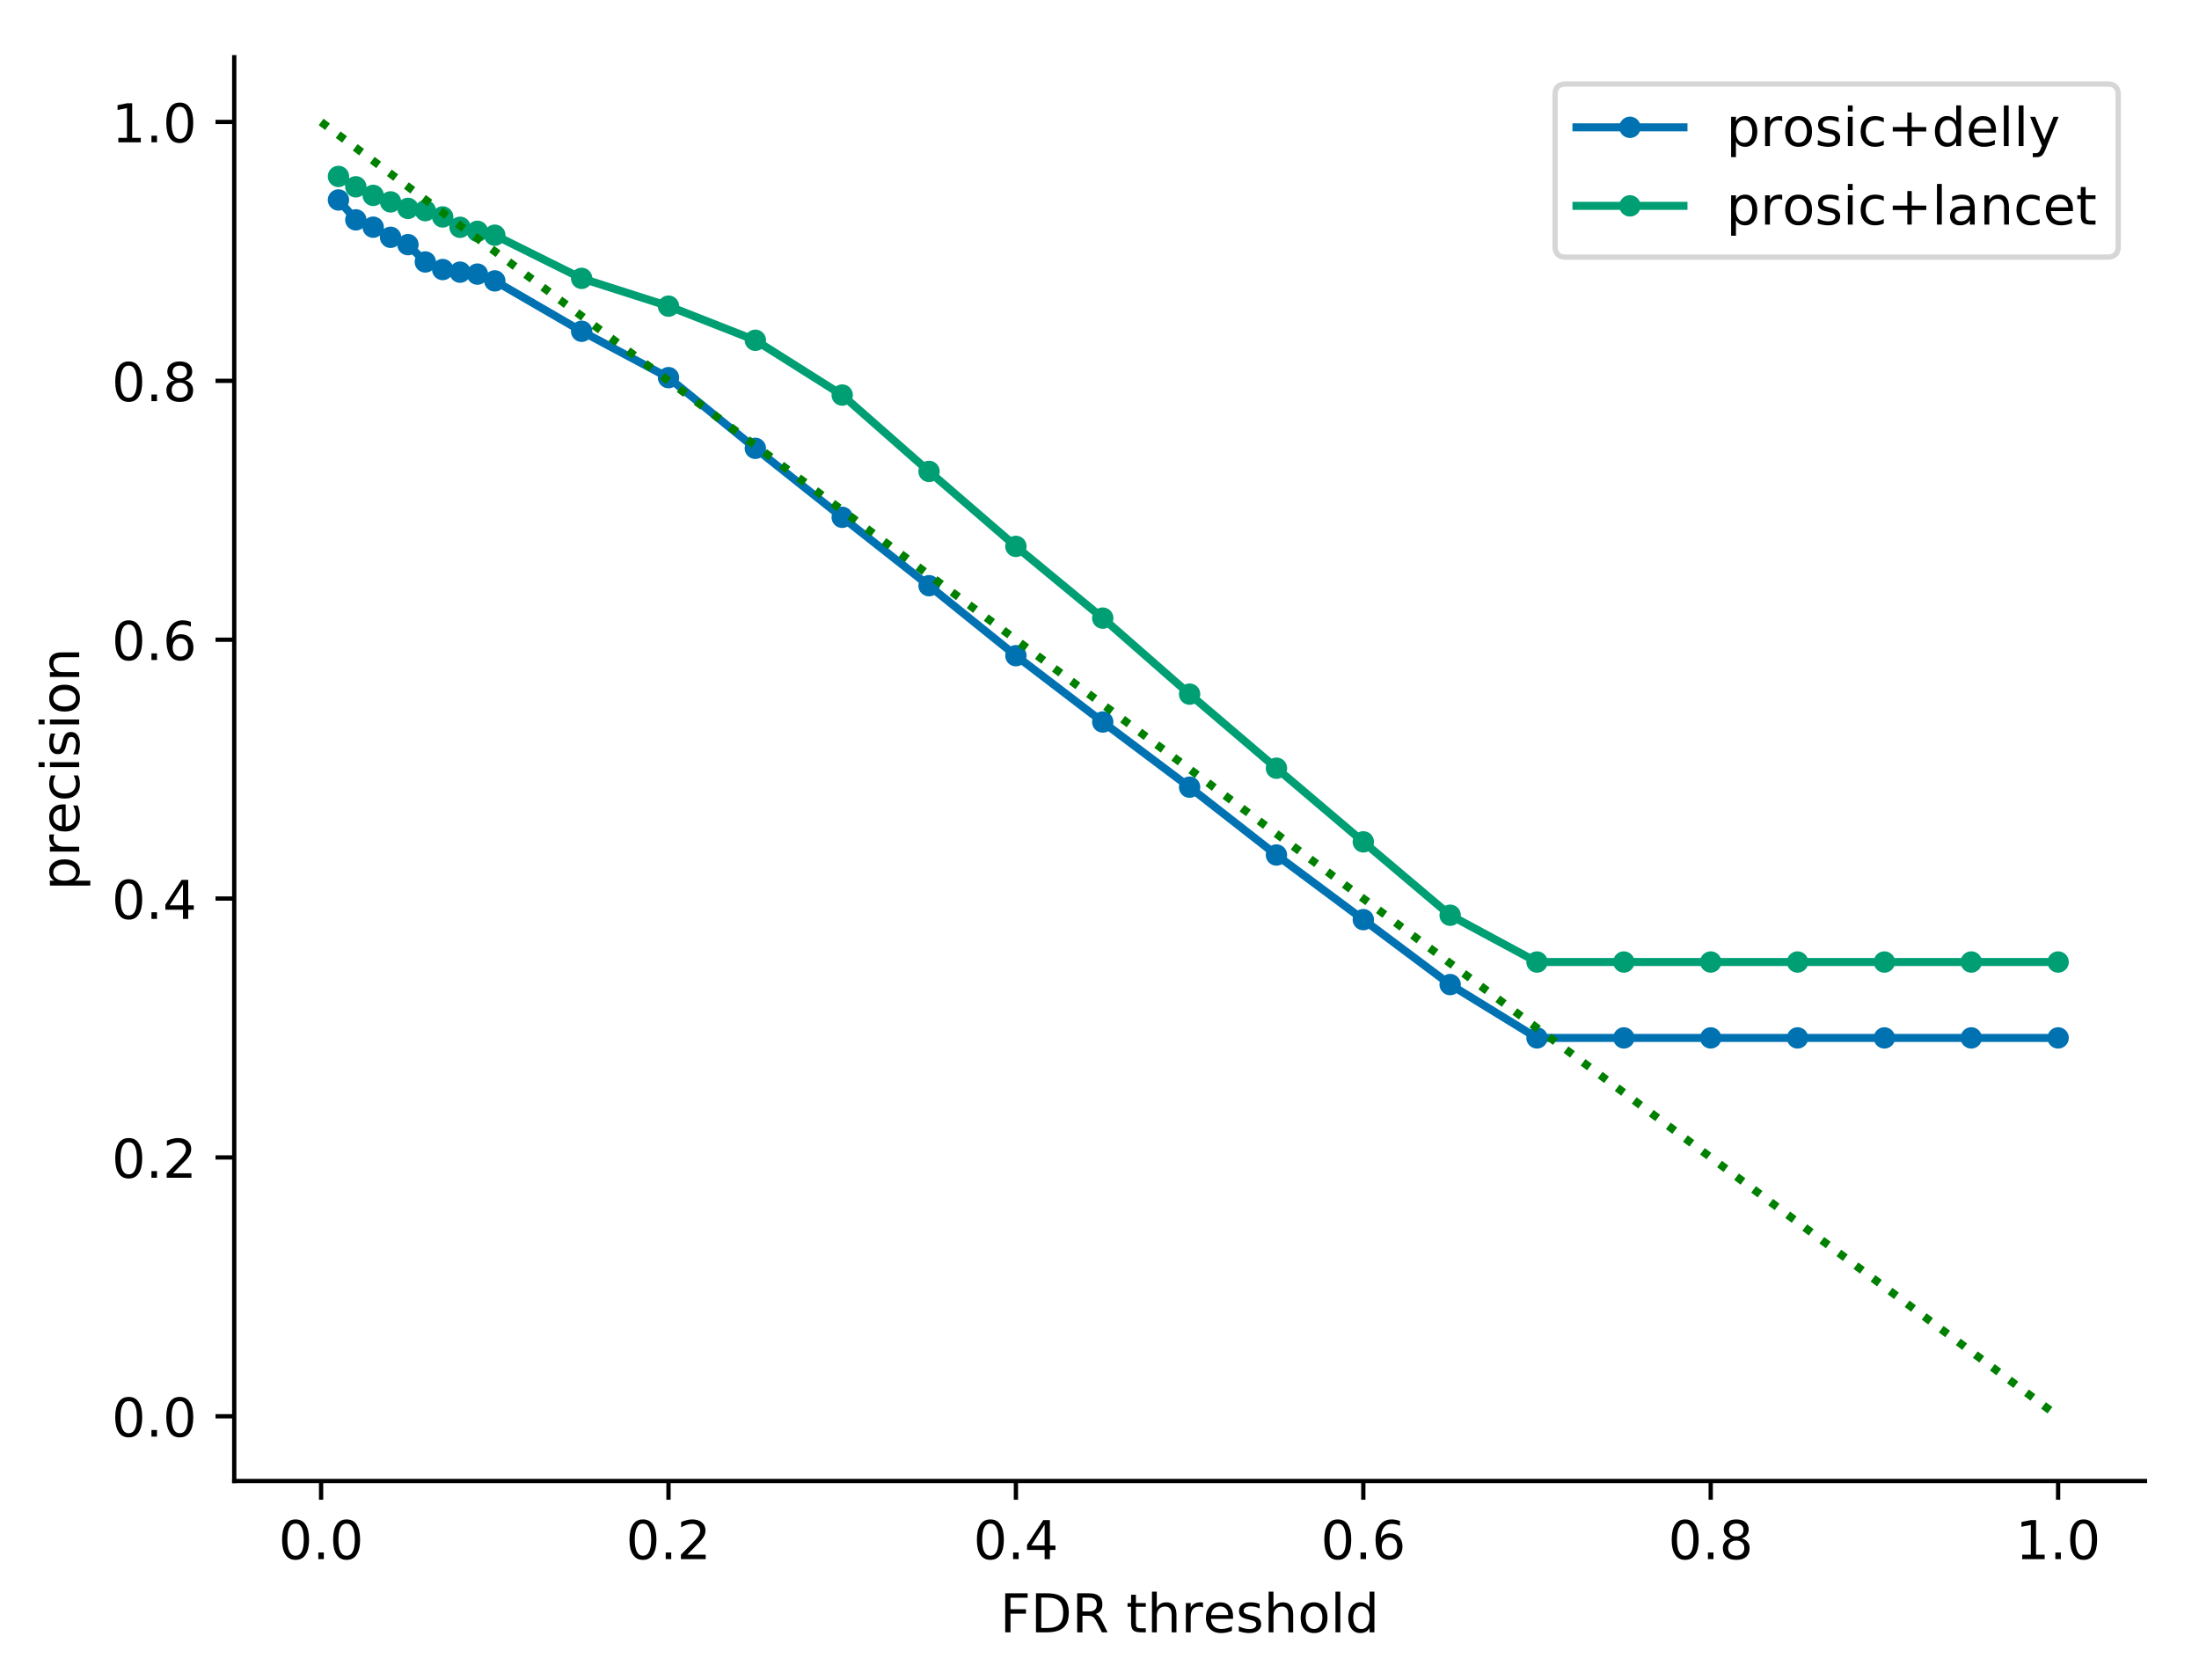
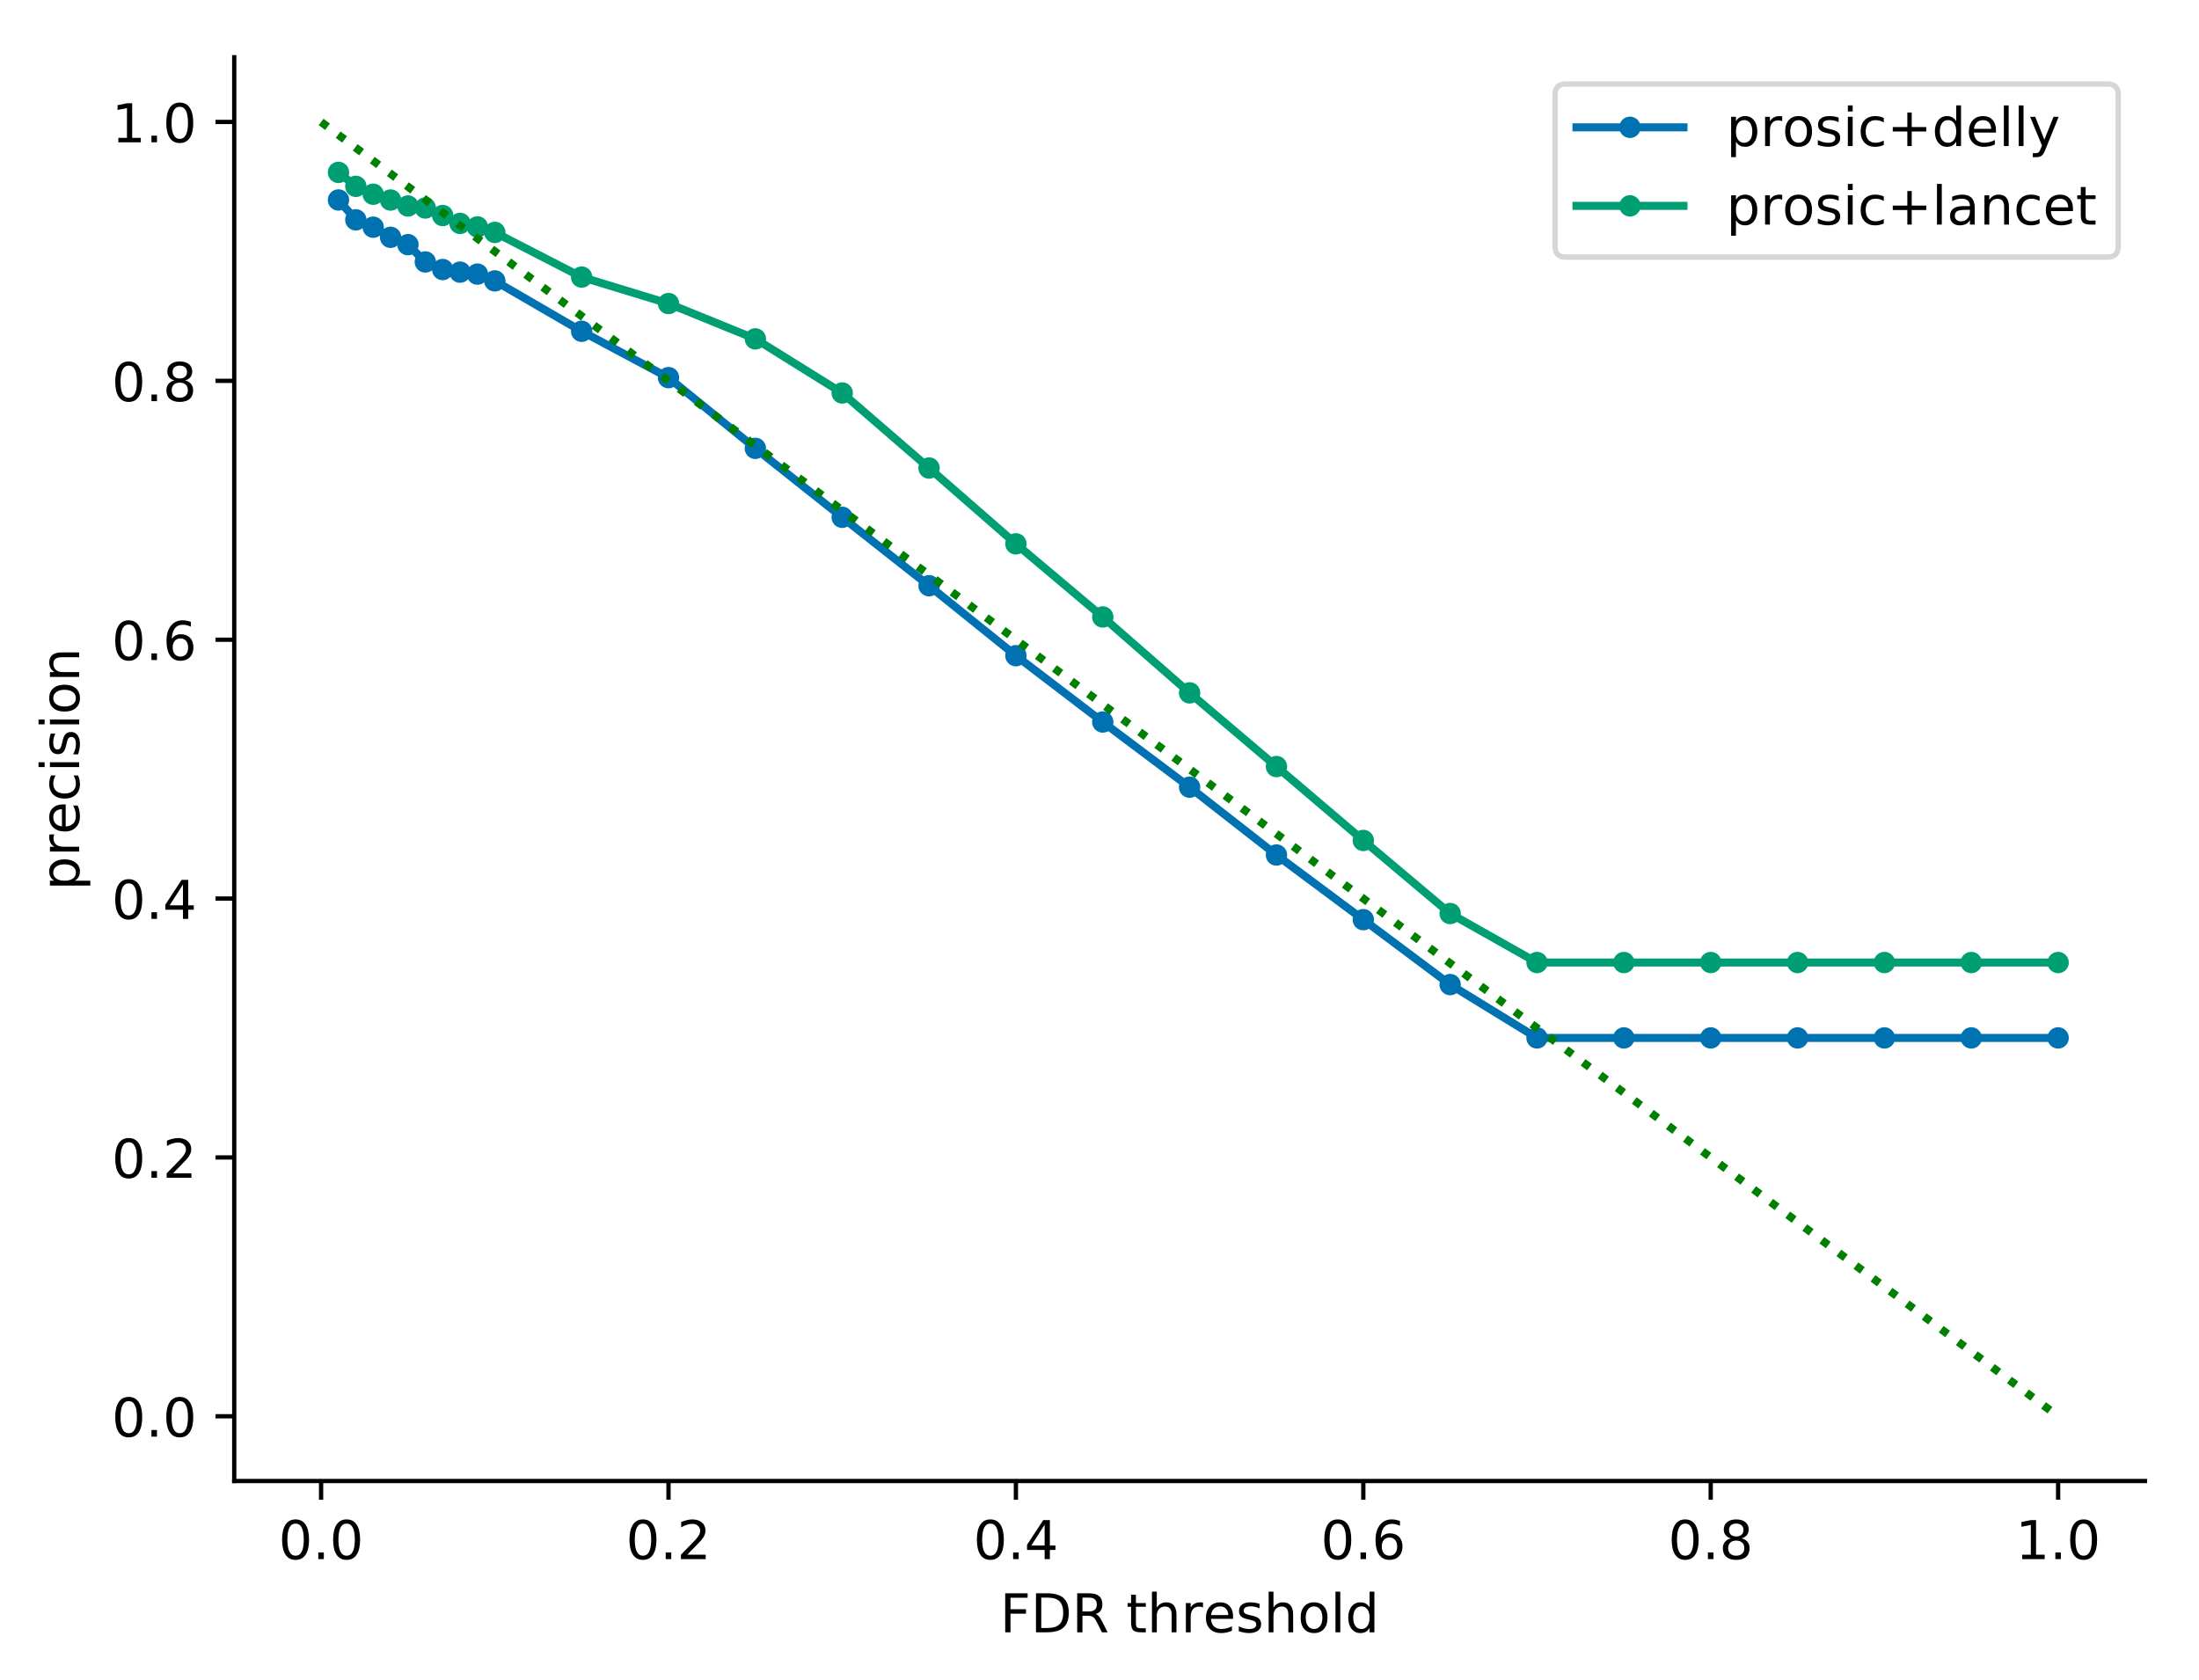
<svg xmlns="http://www.w3.org/2000/svg" xmlns:xlink="http://www.w3.org/1999/xlink" height="314pt" version="1.1" viewBox="0 0 411 314" width="411pt">
  <defs>
    <style type="text/css">
*{stroke-linecap:butt;stroke-linejoin:round;}
  </style>
  </defs>
  <g id="figure_1">
    <g id="patch_1">
      <path d="M 0 314.368  L 411.601 314.368  L 411.601 0  L 0 0  z " style="fill:#ffffff;" />
    </g>
    <g id="axes_1">
      <g id="patch_2">
        <path d="M 43.781 276.812  L 400.901 276.812  L 400.901 10.7  L 43.781 10.7  z " style="fill:#ffffff;" />
      </g>
      <g id="matplotlib.axis_1">
        <g id="xtick_1">
          <g id="line2d_1">
            <defs>
-               <path d="M 0 0  L 0 3.5  " id="m4d39ed5fe4" style="stroke:#000000;stroke-width:0.8;" />
-             </defs>
-             <g>
-               <use style="stroke:#000000;stroke-width:0.8;" x="60.014" xlink:href="#m4d39ed5fe4" y="276.812" />
+               <path d="M 0 0  L 0 3.5  " id="me02ebe28fd" style="stroke:#000000;stroke-width:0.8;" />
+             </defs>
+             <g>
+               <use style="stroke:#000000;stroke-width:0.8;" x="60.014" xlink:href="#me02ebe28fd" y="276.812" />
            </g>
          </g>
          <g id="text_1">
            <defs>
              <path d="M 31.781 66.406  Q 24.172 66.406 20.328 58.906  Q 16.5 51.422 16.5 36.375  Q 16.5 21.391 20.328 13.891  Q 24.172 6.391 31.781 6.391  Q 39.453 6.391 43.281 13.891  Q 47.125 21.391 47.125 36.375  Q 47.125 51.422 43.281 58.906  Q 39.453 66.406 31.781 66.406  z M 31.781 74.219  Q 44.047 74.219 50.516 64.516  Q 56.984 54.828 56.984 36.375  Q 56.984 17.969 50.516 8.266  Q 44.047 -1.422 31.781 -1.422  Q 19.531 -1.422 13.062 8.266  Q 6.594 17.969 6.594 36.375  Q 6.594 54.828 13.062 64.516  Q 19.531 74.219 31.781 74.219  z " id="DejaVuSans-30" />
              <path d="M 10.688 12.406  L 21 12.406  L 21 0  L 10.688 0  z " id="DejaVuSans-2e" />
            </defs>
            <g transform="translate(52.06242 291.4104)scale(0.1 -0.1)">
              <use xlink:href="#DejaVuSans-30" />
              <use x="63.623" xlink:href="#DejaVuSans-2e" />
              <use x="95.41" xlink:href="#DejaVuSans-30" />
            </g>
          </g>
        </g>
        <g id="xtick_2">
          <g id="line2d_2">
            <g>
-               <use style="stroke:#000000;stroke-width:0.8;" x="124.945" xlink:href="#m4d39ed5fe4" y="276.812" />
+               <use style="stroke:#000000;stroke-width:0.8;" x="124.945" xlink:href="#me02ebe28fd" y="276.812" />
            </g>
          </g>
          <g id="text_2">
            <defs>
              <path d="M 19.188 8.297  L 53.609 8.297  L 53.609 0  L 7.328 0  L 7.328 8.297  Q 12.938 14.109 22.625 23.891  Q 32.328 33.688 34.812 36.531  Q 39.547 41.844 41.422 45.531  Q 43.312 49.219 43.312 52.781  Q 43.312 58.594 39.234 62.25  Q 35.156 65.922 28.609 65.922  Q 23.969 65.922 18.812 64.312  Q 13.672 62.703 7.812 59.422  L 7.812 69.391  Q 13.766 71.781 18.938 73  Q 24.125 74.219 28.422 74.219  Q 39.75 74.219 46.484 68.547  Q 53.219 62.891 53.219 53.422  Q 53.219 48.922 51.531 44.891  Q 49.859 40.875 45.406 35.406  Q 44.188 33.984 37.641 27.219  Q 31.109 20.453 19.188 8.297  z " id="DejaVuSans-32" />
            </defs>
            <g transform="translate(116.9933 291.4104)scale(0.1 -0.1)">
              <use xlink:href="#DejaVuSans-30" />
              <use x="63.623" xlink:href="#DejaVuSans-2e" />
              <use x="95.41" xlink:href="#DejaVuSans-32" />
            </g>
          </g>
        </g>
        <g id="xtick_3">
          <g id="line2d_3">
            <g>
-               <use style="stroke:#000000;stroke-width:0.8;" x="189.876" xlink:href="#m4d39ed5fe4" y="276.812" />
+               <use style="stroke:#000000;stroke-width:0.8;" x="189.876" xlink:href="#me02ebe28fd" y="276.812" />
            </g>
          </g>
          <g id="text_3">
            <defs>
              <path d="M 37.797 64.312  L 12.891 25.391  L 37.797 25.391  z M 35.203 72.906  L 47.609 72.906  L 47.609 25.391  L 58.016 25.391  L 58.016 17.188  L 47.609 17.188  L 47.609 0  L 37.797 0  L 37.797 17.188  L 4.891 17.188  L 4.891 26.703  z " id="DejaVuSans-34" />
            </defs>
            <g transform="translate(181.9242 291.4104)scale(0.1 -0.1)">
              <use xlink:href="#DejaVuSans-30" />
              <use x="63.623" xlink:href="#DejaVuSans-2e" />
              <use x="95.41" xlink:href="#DejaVuSans-34" />
            </g>
          </g>
        </g>
        <g id="xtick_4">
          <g id="line2d_4">
            <g>
-               <use style="stroke:#000000;stroke-width:0.8;" x="254.807" xlink:href="#m4d39ed5fe4" y="276.812" />
+               <use style="stroke:#000000;stroke-width:0.8;" x="254.807" xlink:href="#me02ebe28fd" y="276.812" />
            </g>
          </g>
          <g id="text_4">
            <defs>
              <path d="M 33.016 40.375  Q 26.375 40.375 22.484 35.828  Q 18.609 31.297 18.609 23.391  Q 18.609 15.531 22.484 10.953  Q 26.375 6.391 33.016 6.391  Q 39.656 6.391 43.531 10.953  Q 47.406 15.531 47.406 23.391  Q 47.406 31.297 43.531 35.828  Q 39.656 40.375 33.016 40.375  z M 52.594 71.297  L 52.594 62.312  Q 48.875 64.062 45.094 64.984  Q 41.312 65.922 37.594 65.922  Q 27.828 65.922 22.672 59.328  Q 17.531 52.734 16.797 39.406  Q 19.672 43.656 24.016 45.922  Q 28.375 48.188 33.594 48.188  Q 44.578 48.188 50.953 41.516  Q 57.328 34.859 57.328 23.391  Q 57.328 12.156 50.688 5.359  Q 44.047 -1.422 33.016 -1.422  Q 20.359 -1.422 13.672 8.266  Q 6.984 17.969 6.984 36.375  Q 6.984 53.656 15.188 63.938  Q 23.391 74.219 37.203 74.219  Q 40.922 74.219 44.703 73.484  Q 48.484 72.75 52.594 71.297  z " id="DejaVuSans-36" />
            </defs>
            <g transform="translate(246.8551 291.4104)scale(0.1 -0.1)">
              <use xlink:href="#DejaVuSans-30" />
              <use x="63.623" xlink:href="#DejaVuSans-2e" />
              <use x="95.41" xlink:href="#DejaVuSans-36" />
            </g>
          </g>
        </g>
        <g id="xtick_5">
          <g id="line2d_5">
            <g>
-               <use style="stroke:#000000;stroke-width:0.8;" x="319.738" xlink:href="#m4d39ed5fe4" y="276.812" />
+               <use style="stroke:#000000;stroke-width:0.8;" x="319.738" xlink:href="#me02ebe28fd" y="276.812" />
            </g>
          </g>
          <g id="text_5">
            <defs>
              <path d="M 31.781 34.625  Q 24.75 34.625 20.719 30.859  Q 16.703 27.094 16.703 20.516  Q 16.703 13.922 20.719 10.156  Q 24.75 6.391 31.781 6.391  Q 38.812 6.391 42.859 10.172  Q 46.922 13.969 46.922 20.516  Q 46.922 27.094 42.891 30.859  Q 38.875 34.625 31.781 34.625  z M 21.922 38.812  Q 15.578 40.375 12.031 44.719  Q 8.5 49.078 8.5 55.328  Q 8.5 64.062 14.719 69.141  Q 20.953 74.219 31.781 74.219  Q 42.672 74.219 48.875 69.141  Q 55.078 64.062 55.078 55.328  Q 55.078 49.078 51.531 44.719  Q 48 40.375 41.703 38.812  Q 48.828 37.156 52.797 32.312  Q 56.781 27.484 56.781 20.516  Q 56.781 9.906 50.312 4.234  Q 43.844 -1.422 31.781 -1.422  Q 19.734 -1.422 13.25 4.234  Q 6.781 9.906 6.781 20.516  Q 6.781 27.484 10.781 32.312  Q 14.797 37.156 21.922 38.812  z M 18.312 54.391  Q 18.312 48.734 21.844 45.562  Q 25.391 42.391 31.781 42.391  Q 38.141 42.391 41.719 45.562  Q 45.312 48.734 45.312 54.391  Q 45.312 60.062 41.719 63.234  Q 38.141 66.406 31.781 66.406  Q 25.391 66.406 21.844 63.234  Q 18.312 60.062 18.312 54.391  z " id="DejaVuSans-38" />
            </defs>
            <g transform="translate(311.7861 291.4104)scale(0.1 -0.1)">
              <use xlink:href="#DejaVuSans-30" />
              <use x="63.623" xlink:href="#DejaVuSans-2e" />
              <use x="95.41" xlink:href="#DejaVuSans-38" />
            </g>
          </g>
        </g>
        <g id="xtick_6">
          <g id="line2d_6">
            <g>
-               <use style="stroke:#000000;stroke-width:0.8;" x="384.669" xlink:href="#m4d39ed5fe4" y="276.812" />
+               <use style="stroke:#000000;stroke-width:0.8;" x="384.669" xlink:href="#me02ebe28fd" y="276.812" />
            </g>
          </g>
          <g id="text_6">
            <defs>
              <path d="M 12.406 8.297  L 28.516 8.297  L 28.516 63.922  L 10.984 60.406  L 10.984 69.391  L 28.422 72.906  L 38.281 72.906  L 38.281 8.297  L 54.391 8.297  L 54.391 0  L 12.406 0  z " id="DejaVuSans-31" />
            </defs>
            <g transform="translate(376.717 291.4104)scale(0.1 -0.1)">
              <use xlink:href="#DejaVuSans-31" />
              <use x="63.623" xlink:href="#DejaVuSans-2e" />
              <use x="95.41" xlink:href="#DejaVuSans-30" />
            </g>
          </g>
        </g>
        <g id="text_7">
          <defs>
            <path d="M 9.812 72.906  L 51.703 72.906  L 51.703 64.594  L 19.672 64.594  L 19.672 43.109  L 48.578 43.109  L 48.578 34.812  L 19.672 34.812  L 19.672 0  L 9.812 0  z " id="DejaVuSans-46" />
            <path d="M 19.672 64.797  L 19.672 8.109  L 31.594 8.109  Q 46.688 8.109 53.688 14.938  Q 60.688 21.781 60.688 36.531  Q 60.688 51.172 53.688 57.984  Q 46.688 64.797 31.594 64.797  z M 9.812 72.906  L 30.078 72.906  Q 51.266 72.906 61.172 64.094  Q 71.094 55.281 71.094 36.531  Q 71.094 17.672 61.125 8.828  Q 51.172 0 30.078 0  L 9.812 0  z " id="DejaVuSans-44" />
            <path d="M 44.391 34.188  Q 47.562 33.109 50.562 29.594  Q 53.562 26.078 56.594 19.922  L 66.609 0  L 56 0  L 46.688 18.703  Q 43.062 26.031 39.672 28.422  Q 36.281 30.812 30.422 30.812  L 19.672 30.812  L 19.672 0  L 9.812 0  L 9.812 72.906  L 32.078 72.906  Q 44.578 72.906 50.734 67.672  Q 56.891 62.453 56.891 51.906  Q 56.891 45.016 53.688 40.469  Q 50.484 35.938 44.391 34.188  z M 19.672 64.797  L 19.672 38.922  L 32.078 38.922  Q 39.203 38.922 42.844 42.219  Q 46.484 45.516 46.484 51.906  Q 46.484 58.297 42.844 61.547  Q 39.203 64.797 32.078 64.797  z " id="DejaVuSans-52" />
            <path id="DejaVuSans-20" />
            <path d="M 18.312 70.219  L 18.312 54.688  L 36.812 54.688  L 36.812 47.703  L 18.312 47.703  L 18.312 18.016  Q 18.312 11.328 20.141 9.422  Q 21.969 7.516 27.594 7.516  L 36.812 7.516  L 36.812 0  L 27.594 0  Q 17.188 0 13.234 3.875  Q 9.281 7.766 9.281 18.016  L 9.281 47.703  L 2.688 47.703  L 2.688 54.688  L 9.281 54.688  L 9.281 70.219  z " id="DejaVuSans-74" />
            <path d="M 54.891 33.016  L 54.891 0  L 45.906 0  L 45.906 32.719  Q 45.906 40.484 42.875 44.328  Q 39.844 48.188 33.797 48.188  Q 26.516 48.188 22.312 43.547  Q 18.109 38.922 18.109 30.906  L 18.109 0  L 9.078 0  L 9.078 75.984  L 18.109 75.984  L 18.109 46.188  Q 21.344 51.125 25.703 53.562  Q 30.078 56 35.797 56  Q 45.219 56 50.047 50.172  Q 54.891 44.344 54.891 33.016  z " id="DejaVuSans-68" />
            <path d="M 41.109 46.297  Q 39.594 47.172 37.812 47.578  Q 36.031 48 33.891 48  Q 26.266 48 22.188 43.047  Q 18.109 38.094 18.109 28.812  L 18.109 0  L 9.078 0  L 9.078 54.688  L 18.109 54.688  L 18.109 46.188  Q 20.953 51.172 25.484 53.578  Q 30.031 56 36.531 56  Q 37.453 56 38.578 55.875  Q 39.703 55.766 41.062 55.516  z " id="DejaVuSans-72" />
            <path d="M 56.203 29.594  L 56.203 25.203  L 14.891 25.203  Q 15.484 15.922 20.484 11.062  Q 25.484 6.203 34.422 6.203  Q 39.594 6.203 44.453 7.469  Q 49.312 8.734 54.109 11.281  L 54.109 2.781  Q 49.266 0.734 44.188 -0.344  Q 39.109 -1.422 33.891 -1.422  Q 20.797 -1.422 13.156 6.188  Q 5.516 13.812 5.516 26.812  Q 5.516 40.234 12.766 48.109  Q 20.016 56 32.328 56  Q 43.359 56 49.781 48.891  Q 56.203 41.797 56.203 29.594  z M 47.219 32.234  Q 47.125 39.594 43.094 43.984  Q 39.062 48.391 32.422 48.391  Q 24.906 48.391 20.391 44.141  Q 15.875 39.891 15.188 32.172  z " id="DejaVuSans-65" />
            <path d="M 44.281 53.078  L 44.281 44.578  Q 40.484 46.531 36.375 47.5  Q 32.281 48.484 27.875 48.484  Q 21.188 48.484 17.844 46.438  Q 14.5 44.391 14.5 40.281  Q 14.5 37.156 16.891 35.375  Q 19.281 33.594 26.516 31.984  L 29.594 31.297  Q 39.156 29.25 43.188 25.516  Q 47.219 21.781 47.219 15.094  Q 47.219 7.469 41.188 3.016  Q 35.156 -1.422 24.609 -1.422  Q 20.219 -1.422 15.453 -0.562  Q 10.688 0.297 5.422 2  L 5.422 11.281  Q 10.406 8.688 15.234 7.391  Q 20.062 6.109 24.812 6.109  Q 31.156 6.109 34.562 8.281  Q 37.984 10.453 37.984 14.406  Q 37.984 18.062 35.516 20.016  Q 33.062 21.969 24.703 23.781  L 21.578 24.516  Q 13.234 26.266 9.516 29.906  Q 5.812 33.547 5.812 39.891  Q 5.812 47.609 11.281 51.797  Q 16.75 56 26.812 56  Q 31.781 56 36.172 55.266  Q 40.578 54.547 44.281 53.078  z " id="DejaVuSans-73" />
            <path d="M 30.609 48.391  Q 23.391 48.391 19.188 42.75  Q 14.984 37.109 14.984 27.297  Q 14.984 17.484 19.156 11.844  Q 23.344 6.203 30.609 6.203  Q 37.797 6.203 41.984 11.859  Q 46.188 17.531 46.188 27.297  Q 46.188 37.016 41.984 42.703  Q 37.797 48.391 30.609 48.391  z M 30.609 56  Q 42.328 56 49.016 48.375  Q 55.719 40.766 55.719 27.297  Q 55.719 13.875 49.016 6.219  Q 42.328 -1.422 30.609 -1.422  Q 18.844 -1.422 12.172 6.219  Q 5.516 13.875 5.516 27.297  Q 5.516 40.766 12.172 48.375  Q 18.844 56 30.609 56  z " id="DejaVuSans-6f" />
            <path d="M 9.422 75.984  L 18.406 75.984  L 18.406 0  L 9.422 0  z " id="DejaVuSans-6c" />
            <path d="M 45.406 46.391  L 45.406 75.984  L 54.391 75.984  L 54.391 0  L 45.406 0  L 45.406 8.203  Q 42.578 3.328 38.25 0.953  Q 33.938 -1.422 27.875 -1.422  Q 17.969 -1.422 11.734 6.484  Q 5.516 14.406 5.516 27.297  Q 5.516 40.188 11.734 48.094  Q 17.969 56 27.875 56  Q 33.938 56 38.25 53.625  Q 42.578 51.266 45.406 46.391  z M 14.797 27.297  Q 14.797 17.391 18.875 11.75  Q 22.953 6.109 30.078 6.109  Q 37.203 6.109 41.297 11.75  Q 45.406 17.391 45.406 27.297  Q 45.406 37.203 41.297 42.844  Q 37.203 48.484 30.078 48.484  Q 22.953 48.484 18.875 42.844  Q 14.797 37.203 14.797 27.297  z " id="DejaVuSans-64" />
          </defs>
          <g transform="translate(186.8967 305.0886)scale(0.1 -0.1)">
            <use xlink:href="#DejaVuSans-46" />
            <use x="57.52" xlink:href="#DejaVuSans-44" />
            <use x="134.521" xlink:href="#DejaVuSans-52" />
            <use x="204.004" xlink:href="#DejaVuSans-20" />
            <use x="235.791" xlink:href="#DejaVuSans-74" />
            <use x="275" xlink:href="#DejaVuSans-68" />
            <use x="338.379" xlink:href="#DejaVuSans-72" />
            <use x="379.461" xlink:href="#DejaVuSans-65" />
            <use x="440.984" xlink:href="#DejaVuSans-73" />
            <use x="493.084" xlink:href="#DejaVuSans-68" />
            <use x="556.463" xlink:href="#DejaVuSans-6f" />
            <use x="617.645" xlink:href="#DejaVuSans-6c" />
            <use x="645.428" xlink:href="#DejaVuSans-64" />
          </g>
        </g>
      </g>
      <g id="matplotlib.axis_2">
        <g id="ytick_1">
          <g id="line2d_7">
            <defs>
-               <path d="M 0 0  L -3.5 0  " id="m8704ec10e1" style="stroke:#000000;stroke-width:0.8;" />
-             </defs>
-             <g>
-               <use style="stroke:#000000;stroke-width:0.8;" x="43.781" xlink:href="#m8704ec10e1" y="264.716" />
+               <path d="M 0 0  L -3.5 0  " id="mfef3a1f64b" style="stroke:#000000;stroke-width:0.8;" />
+             </defs>
+             <g>
+               <use style="stroke:#000000;stroke-width:0.8;" x="43.781" xlink:href="#mfef3a1f64b" y="264.716" />
            </g>
          </g>
          <g id="text_8">
            <g transform="translate(20.87813 268.5152)scale(0.1 -0.1)">
              <use xlink:href="#DejaVuSans-30" />
              <use x="63.623" xlink:href="#DejaVuSans-2e" />
              <use x="95.41" xlink:href="#DejaVuSans-30" />
            </g>
          </g>
        </g>
        <g id="ytick_2">
          <g id="line2d_8">
            <g>
-               <use style="stroke:#000000;stroke-width:0.8;" x="43.781" xlink:href="#m8704ec10e1" y="216.332" />
+               <use style="stroke:#000000;stroke-width:0.8;" x="43.781" xlink:href="#mfef3a1f64b" y="216.332" />
            </g>
          </g>
          <g id="text_9">
            <g transform="translate(20.87813 220.1312)scale(0.1 -0.1)">
              <use xlink:href="#DejaVuSans-30" />
              <use x="63.623" xlink:href="#DejaVuSans-2e" />
              <use x="95.41" xlink:href="#DejaVuSans-32" />
            </g>
          </g>
        </g>
        <g id="ytick_3">
          <g id="line2d_9">
            <g>
-               <use style="stroke:#000000;stroke-width:0.8;" x="43.781" xlink:href="#m8704ec10e1" y="167.948" />
+               <use style="stroke:#000000;stroke-width:0.8;" x="43.781" xlink:href="#mfef3a1f64b" y="167.948" />
            </g>
          </g>
          <g id="text_10">
            <g transform="translate(20.87813 171.7472)scale(0.1 -0.1)">
              <use xlink:href="#DejaVuSans-30" />
              <use x="63.623" xlink:href="#DejaVuSans-2e" />
              <use x="95.41" xlink:href="#DejaVuSans-34" />
            </g>
          </g>
        </g>
        <g id="ytick_4">
          <g id="line2d_10">
            <g>
-               <use style="stroke:#000000;stroke-width:0.8;" x="43.781" xlink:href="#m8704ec10e1" y="119.564" />
+               <use style="stroke:#000000;stroke-width:0.8;" x="43.781" xlink:href="#mfef3a1f64b" y="119.564" />
            </g>
          </g>
          <g id="text_11">
            <g transform="translate(20.87813 123.3632)scale(0.1 -0.1)">
              <use xlink:href="#DejaVuSans-30" />
              <use x="63.623" xlink:href="#DejaVuSans-2e" />
              <use x="95.41" xlink:href="#DejaVuSans-36" />
            </g>
          </g>
        </g>
        <g id="ytick_5">
          <g id="line2d_11">
            <g>
-               <use style="stroke:#000000;stroke-width:0.8;" x="43.781" xlink:href="#m8704ec10e1" y="71.18" />
+               <use style="stroke:#000000;stroke-width:0.8;" x="43.781" xlink:href="#mfef3a1f64b" y="71.18" />
            </g>
          </g>
          <g id="text_12">
            <g transform="translate(20.87813 74.97922)scale(0.1 -0.1)">
              <use xlink:href="#DejaVuSans-30" />
              <use x="63.623" xlink:href="#DejaVuSans-2e" />
              <use x="95.41" xlink:href="#DejaVuSans-38" />
            </g>
          </g>
        </g>
        <g id="ytick_6">
          <g id="line2d_12">
            <g>
-               <use style="stroke:#000000;stroke-width:0.8;" x="43.781" xlink:href="#m8704ec10e1" y="22.796" />
+               <use style="stroke:#000000;stroke-width:0.8;" x="43.781" xlink:href="#mfef3a1f64b" y="22.796" />
            </g>
          </g>
          <g id="text_13">
            <g transform="translate(20.87813 26.59522)scale(0.1 -0.1)">
              <use xlink:href="#DejaVuSans-31" />
              <use x="63.623" xlink:href="#DejaVuSans-2e" />
              <use x="95.41" xlink:href="#DejaVuSans-30" />
            </g>
          </g>
        </g>
        <g id="text_14">
          <defs>
            <path d="M 18.109 8.203  L 18.109 -20.797  L 9.078 -20.797  L 9.078 54.688  L 18.109 54.688  L 18.109 46.391  Q 20.953 51.266 25.266 53.625  Q 29.594 56 35.594 56  Q 45.562 56 51.781 48.094  Q 58.016 40.188 58.016 27.297  Q 58.016 14.406 51.781 6.484  Q 45.562 -1.422 35.594 -1.422  Q 29.594 -1.422 25.266 0.953  Q 20.953 3.328 18.109 8.203  z M 48.688 27.297  Q 48.688 37.203 44.609 42.844  Q 40.531 48.484 33.406 48.484  Q 26.266 48.484 22.188 42.844  Q 18.109 37.203 18.109 27.297  Q 18.109 17.391 22.188 11.75  Q 26.266 6.109 33.406 6.109  Q 40.531 6.109 44.609 11.75  Q 48.688 17.391 48.688 27.297  z " id="DejaVuSans-70" />
            <path d="M 48.781 52.594  L 48.781 44.188  Q 44.969 46.297 41.141 47.344  Q 37.312 48.391 33.406 48.391  Q 24.656 48.391 19.812 42.844  Q 14.984 37.312 14.984 27.297  Q 14.984 17.281 19.812 11.734  Q 24.656 6.203 33.406 6.203  Q 37.312 6.203 41.141 7.25  Q 44.969 8.297 48.781 10.406  L 48.781 2.094  Q 45.016 0.344 40.984 -0.531  Q 36.969 -1.422 32.422 -1.422  Q 20.062 -1.422 12.781 6.344  Q 5.516 14.109 5.516 27.297  Q 5.516 40.672 12.859 48.328  Q 20.219 56 33.016 56  Q 37.156 56 41.109 55.141  Q 45.062 54.297 48.781 52.594  z " id="DejaVuSans-63" />
            <path d="M 9.422 54.688  L 18.406 54.688  L 18.406 0  L 9.422 0  z M 9.422 75.984  L 18.406 75.984  L 18.406 64.594  L 9.422 64.594  z " id="DejaVuSans-69" />
            <path d="M 54.891 33.016  L 54.891 0  L 45.906 0  L 45.906 32.719  Q 45.906 40.484 42.875 44.328  Q 39.844 48.188 33.797 48.188  Q 26.516 48.188 22.312 43.547  Q 18.109 38.922 18.109 30.906  L 18.109 0  L 9.078 0  L 9.078 54.688  L 18.109 54.688  L 18.109 46.188  Q 21.344 51.125 25.703 53.562  Q 30.078 56 35.797 56  Q 45.219 56 50.047 50.172  Q 54.891 44.344 54.891 33.016  z " id="DejaVuSans-6e" />
          </defs>
          <g transform="translate(14.79844 166.4208)rotate(-90)scale(0.1 -0.1)">
            <use xlink:href="#DejaVuSans-70" />
            <use x="63.477" xlink:href="#DejaVuSans-72" />
            <use x="104.559" xlink:href="#DejaVuSans-65" />
            <use x="166.082" xlink:href="#DejaVuSans-63" />
            <use x="221.062" xlink:href="#DejaVuSans-69" />
            <use x="248.846" xlink:href="#DejaVuSans-73" />
            <use x="300.945" xlink:href="#DejaVuSans-69" />
            <use x="328.729" xlink:href="#DejaVuSans-6f" />
            <use x="389.91" xlink:href="#DejaVuSans-6e" />
          </g>
        </g>
      </g>
      <g id="line2d_13">
-         <path clip-path="url(#p3ae53cfcd2)" d="M 63.261 37.376  L 66.507 41.092  L 69.754 42.464  L 73 44.353  L 76.247 45.725  L 79.493 48.962  L 82.74 50.379  L 85.986 50.864  L 89.233 51.231  L 92.479 52.498  L 108.712 61.918  L 124.945 70.583  L 141.178 83.796  L 157.41 96.689  L 173.643 109.472  L 189.876 122.554  L 206.109 134.948  L 222.341 147.128  L 238.574 159.804  L 254.807 171.888  L 271.039 184.025  L 287.272 193.993  L 303.505 193.993  L 319.738 193.993  L 335.97 193.993  L 352.203 193.993  L 368.436 193.993  L 384.669 193.993  " style="fill:none;stroke:#0072b2;stroke-linecap:square;stroke-width:1.5;" />
+         <path clip-path="url(#p0f1d4abb99)" d="M 63.261 37.376  L 66.507 41.092  L 69.754 42.464  L 73 44.353  L 76.247 45.725  L 79.493 48.962  L 82.74 50.379  L 85.986 50.864  L 89.233 51.231  L 92.479 52.498  L 108.712 61.918  L 124.945 70.583  L 141.178 83.796  L 157.41 96.689  L 173.643 109.472  L 189.876 122.554  L 206.109 134.948  L 222.341 147.128  L 238.574 159.804  L 254.807 171.888  L 271.039 184.025  L 287.272 193.993  L 303.505 193.993  L 319.738 193.993  L 335.97 193.993  L 352.203 193.993  L 368.436 193.993  L 384.669 193.993  " style="fill:none;stroke:#0072b2;stroke-linecap:square;stroke-width:1.5;" />
        <defs>
-           <path d="M 0 1.5  C 0.398 1.5 0.779 1.342 1.061 1.061  C 1.342 0.779 1.5 0.398 1.5 0  C 1.5 -0.398 1.342 -0.779 1.061 -1.061  C 0.779 -1.342 0.398 -1.5 0 -1.5  C -0.398 -1.5 -0.779 -1.342 -1.061 -1.061  C -1.342 -0.779 -1.5 -0.398 -1.5 0  C -1.5 0.398 -1.342 0.779 -1.061 1.061  C -0.779 1.342 -0.398 1.5 0 1.5  z " id="m986ad8ce8d" style="stroke:#0072b2;" />
+           <path d="M 0 1.5  C 0.398 1.5 0.779 1.342 1.061 1.061  C 1.342 0.779 1.5 0.398 1.5 0  C 1.5 -0.398 1.342 -0.779 1.061 -1.061  C 0.779 -1.342 0.398 -1.5 0 -1.5  C -0.398 -1.5 -0.779 -1.342 -1.061 -1.061  C -1.342 -0.779 -1.5 -0.398 -1.5 0  C -1.5 0.398 -1.342 0.779 -1.061 1.061  C -0.779 1.342 -0.398 1.5 0 1.5  z " id="m7a68edc9a4" style="stroke:#0072b2;" />
        </defs>
-         <g clip-path="url(#p3ae53cfcd2)">
-           <use style="fill:#0072b2;stroke:#0072b2;" x="63.261" xlink:href="#m986ad8ce8d" y="37.376" />
-           <use style="fill:#0072b2;stroke:#0072b2;" x="66.507" xlink:href="#m986ad8ce8d" y="41.092" />
-           <use style="fill:#0072b2;stroke:#0072b2;" x="69.754" xlink:href="#m986ad8ce8d" y="42.464" />
-           <use style="fill:#0072b2;stroke:#0072b2;" x="73" xlink:href="#m986ad8ce8d" y="44.353" />
-           <use style="fill:#0072b2;stroke:#0072b2;" x="76.247" xlink:href="#m986ad8ce8d" y="45.725" />
-           <use style="fill:#0072b2;stroke:#0072b2;" x="79.493" xlink:href="#m986ad8ce8d" y="48.962" />
-           <use style="fill:#0072b2;stroke:#0072b2;" x="82.74" xlink:href="#m986ad8ce8d" y="50.379" />
-           <use style="fill:#0072b2;stroke:#0072b2;" x="85.986" xlink:href="#m986ad8ce8d" y="50.864" />
-           <use style="fill:#0072b2;stroke:#0072b2;" x="89.233" xlink:href="#m986ad8ce8d" y="51.231" />
-           <use style="fill:#0072b2;stroke:#0072b2;" x="92.479" xlink:href="#m986ad8ce8d" y="52.498" />
-           <use style="fill:#0072b2;stroke:#0072b2;" x="108.712" xlink:href="#m986ad8ce8d" y="61.918" />
-           <use style="fill:#0072b2;stroke:#0072b2;" x="124.945" xlink:href="#m986ad8ce8d" y="70.583" />
-           <use style="fill:#0072b2;stroke:#0072b2;" x="141.178" xlink:href="#m986ad8ce8d" y="83.796" />
-           <use style="fill:#0072b2;stroke:#0072b2;" x="157.41" xlink:href="#m986ad8ce8d" y="96.689" />
-           <use style="fill:#0072b2;stroke:#0072b2;" x="173.643" xlink:href="#m986ad8ce8d" y="109.472" />
-           <use style="fill:#0072b2;stroke:#0072b2;" x="189.876" xlink:href="#m986ad8ce8d" y="122.554" />
-           <use style="fill:#0072b2;stroke:#0072b2;" x="206.109" xlink:href="#m986ad8ce8d" y="134.948" />
-           <use style="fill:#0072b2;stroke:#0072b2;" x="222.341" xlink:href="#m986ad8ce8d" y="147.128" />
-           <use style="fill:#0072b2;stroke:#0072b2;" x="238.574" xlink:href="#m986ad8ce8d" y="159.804" />
-           <use style="fill:#0072b2;stroke:#0072b2;" x="254.807" xlink:href="#m986ad8ce8d" y="171.888" />
-           <use style="fill:#0072b2;stroke:#0072b2;" x="271.039" xlink:href="#m986ad8ce8d" y="184.025" />
-           <use style="fill:#0072b2;stroke:#0072b2;" x="287.272" xlink:href="#m986ad8ce8d" y="193.993" />
-           <use style="fill:#0072b2;stroke:#0072b2;" x="303.505" xlink:href="#m986ad8ce8d" y="193.993" />
-           <use style="fill:#0072b2;stroke:#0072b2;" x="319.738" xlink:href="#m986ad8ce8d" y="193.993" />
-           <use style="fill:#0072b2;stroke:#0072b2;" x="335.97" xlink:href="#m986ad8ce8d" y="193.993" />
-           <use style="fill:#0072b2;stroke:#0072b2;" x="352.203" xlink:href="#m986ad8ce8d" y="193.993" />
-           <use style="fill:#0072b2;stroke:#0072b2;" x="368.436" xlink:href="#m986ad8ce8d" y="193.993" />
-           <use style="fill:#0072b2;stroke:#0072b2;" x="384.669" xlink:href="#m986ad8ce8d" y="193.993" />
+         <g clip-path="url(#p0f1d4abb99)">
+           <use style="fill:#0072b2;stroke:#0072b2;" x="63.261" xlink:href="#m7a68edc9a4" y="37.376" />
+           <use style="fill:#0072b2;stroke:#0072b2;" x="66.507" xlink:href="#m7a68edc9a4" y="41.092" />
+           <use style="fill:#0072b2;stroke:#0072b2;" x="69.754" xlink:href="#m7a68edc9a4" y="42.464" />
+           <use style="fill:#0072b2;stroke:#0072b2;" x="73" xlink:href="#m7a68edc9a4" y="44.353" />
+           <use style="fill:#0072b2;stroke:#0072b2;" x="76.247" xlink:href="#m7a68edc9a4" y="45.725" />
+           <use style="fill:#0072b2;stroke:#0072b2;" x="79.493" xlink:href="#m7a68edc9a4" y="48.962" />
+           <use style="fill:#0072b2;stroke:#0072b2;" x="82.74" xlink:href="#m7a68edc9a4" y="50.379" />
+           <use style="fill:#0072b2;stroke:#0072b2;" x="85.986" xlink:href="#m7a68edc9a4" y="50.864" />
+           <use style="fill:#0072b2;stroke:#0072b2;" x="89.233" xlink:href="#m7a68edc9a4" y="51.231" />
+           <use style="fill:#0072b2;stroke:#0072b2;" x="92.479" xlink:href="#m7a68edc9a4" y="52.498" />
+           <use style="fill:#0072b2;stroke:#0072b2;" x="108.712" xlink:href="#m7a68edc9a4" y="61.918" />
+           <use style="fill:#0072b2;stroke:#0072b2;" x="124.945" xlink:href="#m7a68edc9a4" y="70.583" />
+           <use style="fill:#0072b2;stroke:#0072b2;" x="141.178" xlink:href="#m7a68edc9a4" y="83.796" />
+           <use style="fill:#0072b2;stroke:#0072b2;" x="157.41" xlink:href="#m7a68edc9a4" y="96.689" />
+           <use style="fill:#0072b2;stroke:#0072b2;" x="173.643" xlink:href="#m7a68edc9a4" y="109.472" />
+           <use style="fill:#0072b2;stroke:#0072b2;" x="189.876" xlink:href="#m7a68edc9a4" y="122.554" />
+           <use style="fill:#0072b2;stroke:#0072b2;" x="206.109" xlink:href="#m7a68edc9a4" y="134.948" />
+           <use style="fill:#0072b2;stroke:#0072b2;" x="222.341" xlink:href="#m7a68edc9a4" y="147.128" />
+           <use style="fill:#0072b2;stroke:#0072b2;" x="238.574" xlink:href="#m7a68edc9a4" y="159.804" />
+           <use style="fill:#0072b2;stroke:#0072b2;" x="254.807" xlink:href="#m7a68edc9a4" y="171.888" />
+           <use style="fill:#0072b2;stroke:#0072b2;" x="271.039" xlink:href="#m7a68edc9a4" y="184.025" />
+           <use style="fill:#0072b2;stroke:#0072b2;" x="287.272" xlink:href="#m7a68edc9a4" y="193.993" />
+           <use style="fill:#0072b2;stroke:#0072b2;" x="303.505" xlink:href="#m7a68edc9a4" y="193.993" />
+           <use style="fill:#0072b2;stroke:#0072b2;" x="319.738" xlink:href="#m7a68edc9a4" y="193.993" />
+           <use style="fill:#0072b2;stroke:#0072b2;" x="335.97" xlink:href="#m7a68edc9a4" y="193.993" />
+           <use style="fill:#0072b2;stroke:#0072b2;" x="352.203" xlink:href="#m7a68edc9a4" y="193.993" />
+           <use style="fill:#0072b2;stroke:#0072b2;" x="368.436" xlink:href="#m7a68edc9a4" y="193.993" />
+           <use style="fill:#0072b2;stroke:#0072b2;" x="384.669" xlink:href="#m7a68edc9a4" y="193.993" />
        </g>
      </g>
      <g id="line2d_14">
-         <path clip-path="url(#p3ae53cfcd2)" d="M 63.261 32.977  L 66.507 34.914  L 69.754 36.522  L 73 37.734  L 76.247 38.951  L 79.493 39.371  L 82.74 40.545  L 85.986 42.483  L 89.233 43.235  L 92.479 43.959  L 108.712 52.028  L 124.945 57.222  L 141.178 63.602  L 157.41 73.841  L 173.643 88.112  L 189.876 102.125  L 206.109 115.532  L 222.341 129.74  L 238.574 143.584  L 254.807 157.349  L 271.039 171.065  L 287.272 179.808  L 303.505 179.808  L 319.738 179.808  L 335.97 179.808  L 352.203 179.808  L 368.436 179.808  L 384.669 179.808  " style="fill:none;stroke:#009e73;stroke-linecap:square;stroke-width:1.5;" />
+         <path clip-path="url(#p0f1d4abb99)" d="M 63.261 32.221  L 66.507 34.83  L 69.754 36.302  L 73 37.388  L 76.247 38.5  L 79.493 38.875  L 82.74 40.28  L 85.986 41.756  L 89.233 42.411  L 92.479 43.435  L 108.712 51.789  L 124.945 56.734  L 141.178 63.341  L 157.41 73.448  L 173.643 87.479  L 189.876 101.646  L 206.109 115.312  L 222.341 129.504  L 238.574 143.276  L 254.807 157.086  L 271.039 170.746  L 287.272 179.904  L 303.505 179.904  L 319.738 179.904  L 335.97 179.904  L 352.203 179.904  L 368.436 179.904  L 384.669 179.904  " style="fill:none;stroke:#009e73;stroke-linecap:square;stroke-width:1.5;" />
        <defs>
-           <path d="M 0 1.5  C 0.398 1.5 0.779 1.342 1.061 1.061  C 1.342 0.779 1.5 0.398 1.5 0  C 1.5 -0.398 1.342 -0.779 1.061 -1.061  C 0.779 -1.342 0.398 -1.5 0 -1.5  C -0.398 -1.5 -0.779 -1.342 -1.061 -1.061  C -1.342 -0.779 -1.5 -0.398 -1.5 0  C -1.5 0.398 -1.342 0.779 -1.061 1.061  C -0.779 1.342 -0.398 1.5 0 1.5  z " id="m0b46b3fbb8" style="stroke:#009e73;" />
+           <path d="M 0 1.5  C 0.398 1.5 0.779 1.342 1.061 1.061  C 1.342 0.779 1.5 0.398 1.5 0  C 1.5 -0.398 1.342 -0.779 1.061 -1.061  C 0.779 -1.342 0.398 -1.5 0 -1.5  C -0.398 -1.5 -0.779 -1.342 -1.061 -1.061  C -1.342 -0.779 -1.5 -0.398 -1.5 0  C -1.5 0.398 -1.342 0.779 -1.061 1.061  C -0.779 1.342 -0.398 1.5 0 1.5  z " id="m9cc251565a" style="stroke:#009e73;" />
        </defs>
-         <g clip-path="url(#p3ae53cfcd2)">
-           <use style="fill:#009e73;stroke:#009e73;" x="63.261" xlink:href="#m0b46b3fbb8" y="32.977" />
-           <use style="fill:#009e73;stroke:#009e73;" x="66.507" xlink:href="#m0b46b3fbb8" y="34.914" />
-           <use style="fill:#009e73;stroke:#009e73;" x="69.754" xlink:href="#m0b46b3fbb8" y="36.522" />
-           <use style="fill:#009e73;stroke:#009e73;" x="73" xlink:href="#m0b46b3fbb8" y="37.734" />
-           <use style="fill:#009e73;stroke:#009e73;" x="76.247" xlink:href="#m0b46b3fbb8" y="38.951" />
-           <use style="fill:#009e73;stroke:#009e73;" x="79.493" xlink:href="#m0b46b3fbb8" y="39.371" />
-           <use style="fill:#009e73;stroke:#009e73;" x="82.74" xlink:href="#m0b46b3fbb8" y="40.545" />
-           <use style="fill:#009e73;stroke:#009e73;" x="85.986" xlink:href="#m0b46b3fbb8" y="42.483" />
-           <use style="fill:#009e73;stroke:#009e73;" x="89.233" xlink:href="#m0b46b3fbb8" y="43.235" />
-           <use style="fill:#009e73;stroke:#009e73;" x="92.479" xlink:href="#m0b46b3fbb8" y="43.959" />
-           <use style="fill:#009e73;stroke:#009e73;" x="108.712" xlink:href="#m0b46b3fbb8" y="52.028" />
-           <use style="fill:#009e73;stroke:#009e73;" x="124.945" xlink:href="#m0b46b3fbb8" y="57.222" />
-           <use style="fill:#009e73;stroke:#009e73;" x="141.178" xlink:href="#m0b46b3fbb8" y="63.602" />
-           <use style="fill:#009e73;stroke:#009e73;" x="157.41" xlink:href="#m0b46b3fbb8" y="73.841" />
-           <use style="fill:#009e73;stroke:#009e73;" x="173.643" xlink:href="#m0b46b3fbb8" y="88.112" />
-           <use style="fill:#009e73;stroke:#009e73;" x="189.876" xlink:href="#m0b46b3fbb8" y="102.125" />
-           <use style="fill:#009e73;stroke:#009e73;" x="206.109" xlink:href="#m0b46b3fbb8" y="115.532" />
-           <use style="fill:#009e73;stroke:#009e73;" x="222.341" xlink:href="#m0b46b3fbb8" y="129.74" />
-           <use style="fill:#009e73;stroke:#009e73;" x="238.574" xlink:href="#m0b46b3fbb8" y="143.584" />
-           <use style="fill:#009e73;stroke:#009e73;" x="254.807" xlink:href="#m0b46b3fbb8" y="157.349" />
-           <use style="fill:#009e73;stroke:#009e73;" x="271.039" xlink:href="#m0b46b3fbb8" y="171.065" />
-           <use style="fill:#009e73;stroke:#009e73;" x="287.272" xlink:href="#m0b46b3fbb8" y="179.808" />
-           <use style="fill:#009e73;stroke:#009e73;" x="303.505" xlink:href="#m0b46b3fbb8" y="179.808" />
-           <use style="fill:#009e73;stroke:#009e73;" x="319.738" xlink:href="#m0b46b3fbb8" y="179.808" />
-           <use style="fill:#009e73;stroke:#009e73;" x="335.97" xlink:href="#m0b46b3fbb8" y="179.808" />
-           <use style="fill:#009e73;stroke:#009e73;" x="352.203" xlink:href="#m0b46b3fbb8" y="179.808" />
-           <use style="fill:#009e73;stroke:#009e73;" x="368.436" xlink:href="#m0b46b3fbb8" y="179.808" />
-           <use style="fill:#009e73;stroke:#009e73;" x="384.669" xlink:href="#m0b46b3fbb8" y="179.808" />
+         <g clip-path="url(#p0f1d4abb99)">
+           <use style="fill:#009e73;stroke:#009e73;" x="63.261" xlink:href="#m9cc251565a" y="32.221" />
+           <use style="fill:#009e73;stroke:#009e73;" x="66.507" xlink:href="#m9cc251565a" y="34.83" />
+           <use style="fill:#009e73;stroke:#009e73;" x="69.754" xlink:href="#m9cc251565a" y="36.302" />
+           <use style="fill:#009e73;stroke:#009e73;" x="73" xlink:href="#m9cc251565a" y="37.388" />
+           <use style="fill:#009e73;stroke:#009e73;" x="76.247" xlink:href="#m9cc251565a" y="38.5" />
+           <use style="fill:#009e73;stroke:#009e73;" x="79.493" xlink:href="#m9cc251565a" y="38.875" />
+           <use style="fill:#009e73;stroke:#009e73;" x="82.74" xlink:href="#m9cc251565a" y="40.28" />
+           <use style="fill:#009e73;stroke:#009e73;" x="85.986" xlink:href="#m9cc251565a" y="41.756" />
+           <use style="fill:#009e73;stroke:#009e73;" x="89.233" xlink:href="#m9cc251565a" y="42.411" />
+           <use style="fill:#009e73;stroke:#009e73;" x="92.479" xlink:href="#m9cc251565a" y="43.435" />
+           <use style="fill:#009e73;stroke:#009e73;" x="108.712" xlink:href="#m9cc251565a" y="51.789" />
+           <use style="fill:#009e73;stroke:#009e73;" x="124.945" xlink:href="#m9cc251565a" y="56.734" />
+           <use style="fill:#009e73;stroke:#009e73;" x="141.178" xlink:href="#m9cc251565a" y="63.341" />
+           <use style="fill:#009e73;stroke:#009e73;" x="157.41" xlink:href="#m9cc251565a" y="73.448" />
+           <use style="fill:#009e73;stroke:#009e73;" x="173.643" xlink:href="#m9cc251565a" y="87.479" />
+           <use style="fill:#009e73;stroke:#009e73;" x="189.876" xlink:href="#m9cc251565a" y="101.646" />
+           <use style="fill:#009e73;stroke:#009e73;" x="206.109" xlink:href="#m9cc251565a" y="115.312" />
+           <use style="fill:#009e73;stroke:#009e73;" x="222.341" xlink:href="#m9cc251565a" y="129.504" />
+           <use style="fill:#009e73;stroke:#009e73;" x="238.574" xlink:href="#m9cc251565a" y="143.276" />
+           <use style="fill:#009e73;stroke:#009e73;" x="254.807" xlink:href="#m9cc251565a" y="157.086" />
+           <use style="fill:#009e73;stroke:#009e73;" x="271.039" xlink:href="#m9cc251565a" y="170.746" />
+           <use style="fill:#009e73;stroke:#009e73;" x="287.272" xlink:href="#m9cc251565a" y="179.904" />
+           <use style="fill:#009e73;stroke:#009e73;" x="303.505" xlink:href="#m9cc251565a" y="179.904" />
+           <use style="fill:#009e73;stroke:#009e73;" x="319.738" xlink:href="#m9cc251565a" y="179.904" />
+           <use style="fill:#009e73;stroke:#009e73;" x="335.97" xlink:href="#m9cc251565a" y="179.904" />
+           <use style="fill:#009e73;stroke:#009e73;" x="352.203" xlink:href="#m9cc251565a" y="179.904" />
+           <use style="fill:#009e73;stroke:#009e73;" x="368.436" xlink:href="#m9cc251565a" y="179.904" />
+           <use style="fill:#009e73;stroke:#009e73;" x="384.669" xlink:href="#m9cc251565a" y="179.904" />
        </g>
      </g>
      <g id="line2d_15">
-         <path clip-path="url(#p3ae53cfcd2)" d="M 60.014 22.796  L 384.669 264.716  " style="fill:none;stroke:#008000;stroke-dasharray:1.5,2.475;stroke-dashoffset:0;stroke-width:1.5;" />
+         <path clip-path="url(#p0f1d4abb99)" d="M 60.014 22.796  L 384.669 264.716  " style="fill:none;stroke:#008000;stroke-dasharray:1.5,2.475;stroke-dashoffset:0;stroke-width:1.5;" />
      </g>
      <g id="patch_3">
        <path d="M 43.781 276.812  L 43.781 10.7  " style="fill:none;stroke:#000000;stroke-linecap:square;stroke-linejoin:miter;stroke-width:0.8;" />
      </g>
      <g id="patch_4">
        <path d="M 43.781 276.812  L 400.901 276.812  " style="fill:none;stroke:#000000;stroke-linecap:square;stroke-linejoin:miter;stroke-width:0.8;" />
      </g>
      <g id="legend_1">
        <g id="patch_5">
          <path d="M 292.645 48.056  L 393.901 48.056  Q 395.901 48.056 395.901 46.056  L 395.901 17.7  Q 395.901 15.7 393.901 15.7  L 292.645 15.7  Q 290.645 15.7 290.645 17.7  L 290.645 46.056  Q 290.645 48.056 292.645 48.056  z " style="fill:#ffffff;opacity:0.8;stroke:#cccccc;stroke-linejoin:miter;" />
        </g>
        <g id="line2d_16">
          <path d="M 294.645 23.798  L 314.645 23.798  " style="fill:none;stroke:#0072b2;stroke-linecap:square;stroke-width:1.5;" />
        </g>
        <g id="line2d_17">
          <g>
-             <use style="fill:#0072b2;stroke:#0072b2;" x="304.645" xlink:href="#m986ad8ce8d" y="23.798" />
+             <use style="fill:#0072b2;stroke:#0072b2;" x="304.645" xlink:href="#m7a68edc9a4" y="23.798" />
          </g>
        </g>
        <g id="text_15">
          <defs>
            <path d="M 46 62.703  L 46 35.5  L 73.188 35.5  L 73.188 27.203  L 46 27.203  L 46 0  L 37.797 0  L 37.797 27.203  L 10.594 27.203  L 10.594 35.5  L 37.797 35.5  L 37.797 62.703  z " id="DejaVuSans-2b" />
            <path d="M 32.172 -5.078  Q 28.375 -14.844 24.75 -17.812  Q 21.141 -20.797 15.094 -20.797  L 7.906 -20.797  L 7.906 -13.281  L 13.188 -13.281  Q 16.891 -13.281 18.938 -11.516  Q 21 -9.766 23.484 -3.219  L 25.094 0.875  L 2.984 54.688  L 12.5 54.688  L 29.594 11.922  L 46.688 54.688  L 56.203 54.688  z " id="DejaVuSans-79" />
          </defs>
          <g transform="translate(322.645 27.29844)scale(0.1 -0.1)">
            <use xlink:href="#DejaVuSans-70" />
            <use x="63.477" xlink:href="#DejaVuSans-72" />
            <use x="104.559" xlink:href="#DejaVuSans-6f" />
            <use x="165.74" xlink:href="#DejaVuSans-73" />
            <use x="217.84" xlink:href="#DejaVuSans-69" />
            <use x="245.623" xlink:href="#DejaVuSans-63" />
            <use x="300.604" xlink:href="#DejaVuSans-2b" />
            <use x="384.393" xlink:href="#DejaVuSans-64" />
            <use x="447.869" xlink:href="#DejaVuSans-65" />
            <use x="509.393" xlink:href="#DejaVuSans-6c" />
            <use x="537.176" xlink:href="#DejaVuSans-6c" />
            <use x="564.959" xlink:href="#DejaVuSans-79" />
          </g>
        </g>
        <g id="line2d_18">
          <path d="M 294.645 38.477  L 314.645 38.477  " style="fill:none;stroke:#009e73;stroke-linecap:square;stroke-width:1.5;" />
        </g>
        <g id="line2d_19">
          <g>
-             <use style="fill:#009e73;stroke:#009e73;" x="304.645" xlink:href="#m0b46b3fbb8" y="38.477" />
+             <use style="fill:#009e73;stroke:#009e73;" x="304.645" xlink:href="#m9cc251565a" y="38.477" />
          </g>
        </g>
        <g id="text_16">
          <defs>
            <path d="M 34.281 27.484  Q 23.391 27.484 19.188 25  Q 14.984 22.516 14.984 16.5  Q 14.984 11.719 18.141 8.906  Q 21.297 6.109 26.703 6.109  Q 34.188 6.109 38.703 11.406  Q 43.219 16.703 43.219 25.484  L 43.219 27.484  z M 52.203 31.203  L 52.203 0  L 43.219 0  L 43.219 8.297  Q 40.141 3.328 35.547 0.953  Q 30.953 -1.422 24.312 -1.422  Q 15.922 -1.422 10.953 3.297  Q 6 8.016 6 15.922  Q 6 25.141 12.172 29.828  Q 18.359 34.516 30.609 34.516  L 43.219 34.516  L 43.219 35.406  Q 43.219 41.609 39.141 45  Q 35.062 48.391 27.688 48.391  Q 23 48.391 18.547 47.266  Q 14.109 46.141 10.016 43.891  L 10.016 52.203  Q 14.938 54.109 19.578 55.047  Q 24.219 56 28.609 56  Q 40.484 56 46.344 49.844  Q 52.203 43.703 52.203 31.203  z " id="DejaVuSans-61" />
          </defs>
          <g transform="translate(322.645 41.97656)scale(0.1 -0.1)">
            <use xlink:href="#DejaVuSans-70" />
            <use x="63.477" xlink:href="#DejaVuSans-72" />
            <use x="104.559" xlink:href="#DejaVuSans-6f" />
            <use x="165.74" xlink:href="#DejaVuSans-73" />
            <use x="217.84" xlink:href="#DejaVuSans-69" />
            <use x="245.623" xlink:href="#DejaVuSans-63" />
            <use x="300.604" xlink:href="#DejaVuSans-2b" />
            <use x="384.393" xlink:href="#DejaVuSans-6c" />
            <use x="412.176" xlink:href="#DejaVuSans-61" />
            <use x="473.455" xlink:href="#DejaVuSans-6e" />
            <use x="536.834" xlink:href="#DejaVuSans-63" />
            <use x="591.814" xlink:href="#DejaVuSans-65" />
            <use x="653.338" xlink:href="#DejaVuSans-74" />
          </g>
        </g>
      </g>
    </g>
  </g>
  <defs>
-     <clipPath id="p3ae53cfcd2">
+     <clipPath id="p0f1d4abb99">
      <rect height="266.112" width="357.12" x="43.781" y="10.7" />
    </clipPath>
  </defs>
</svg>
